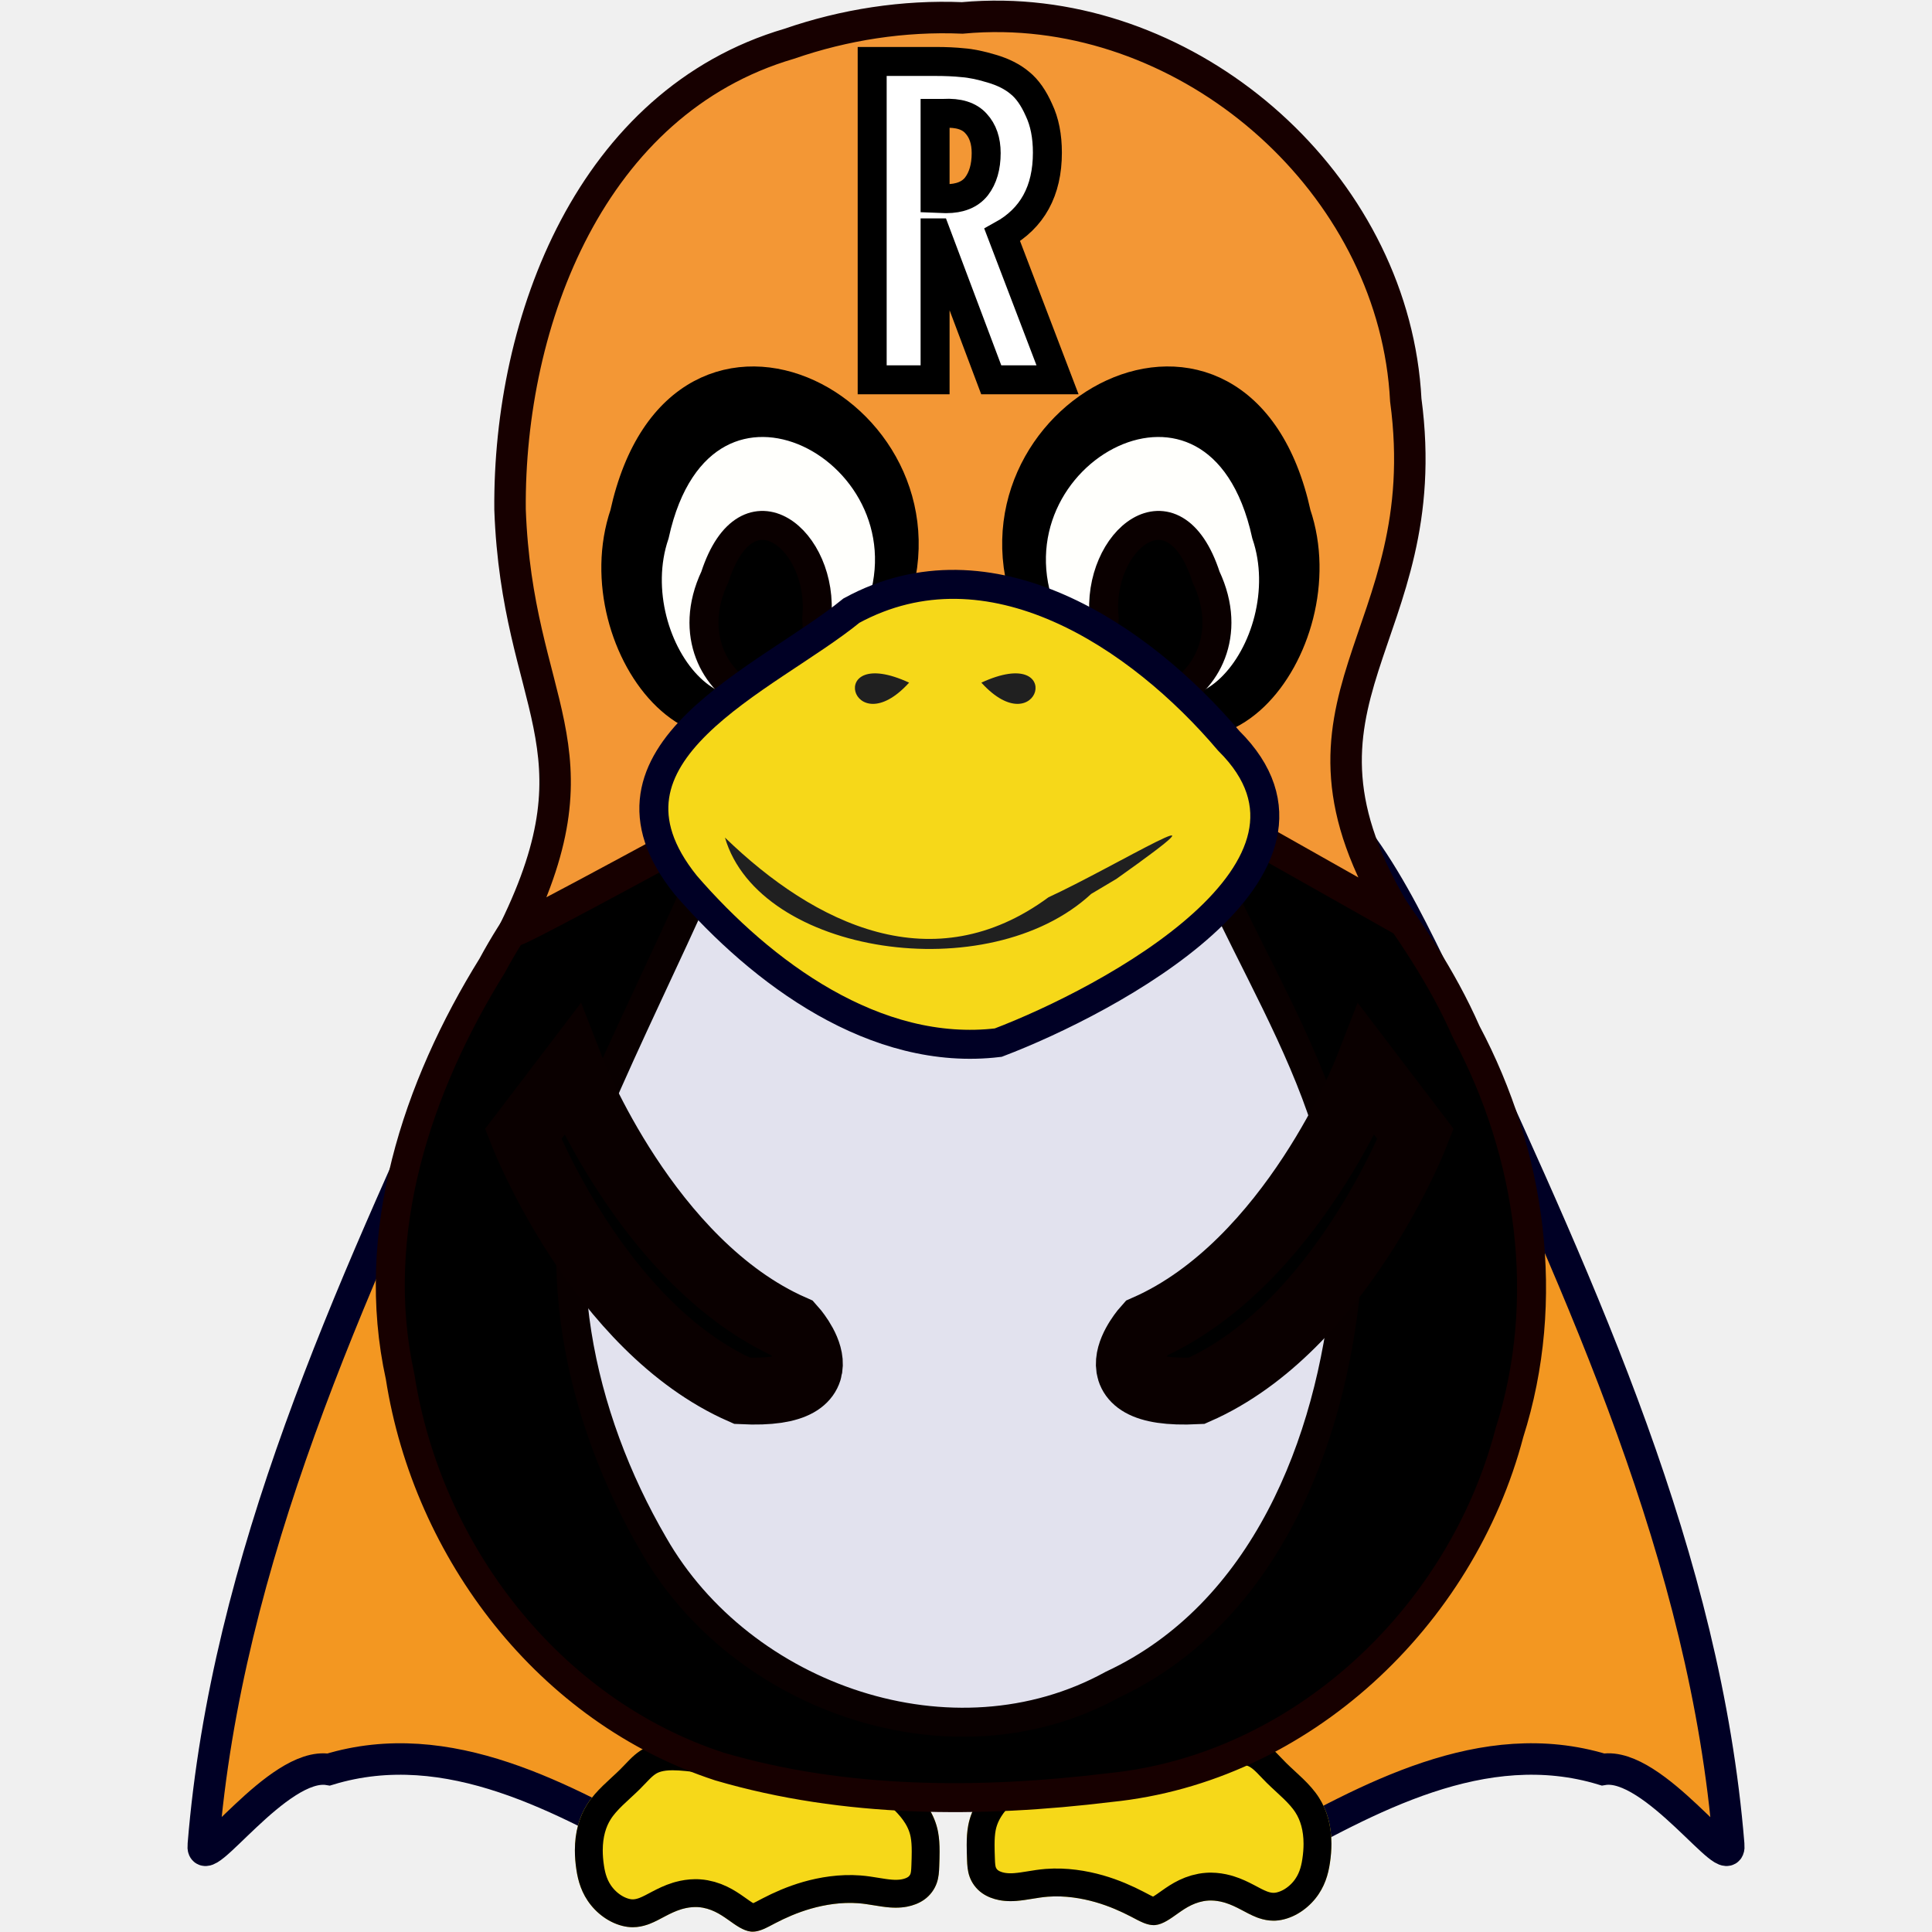
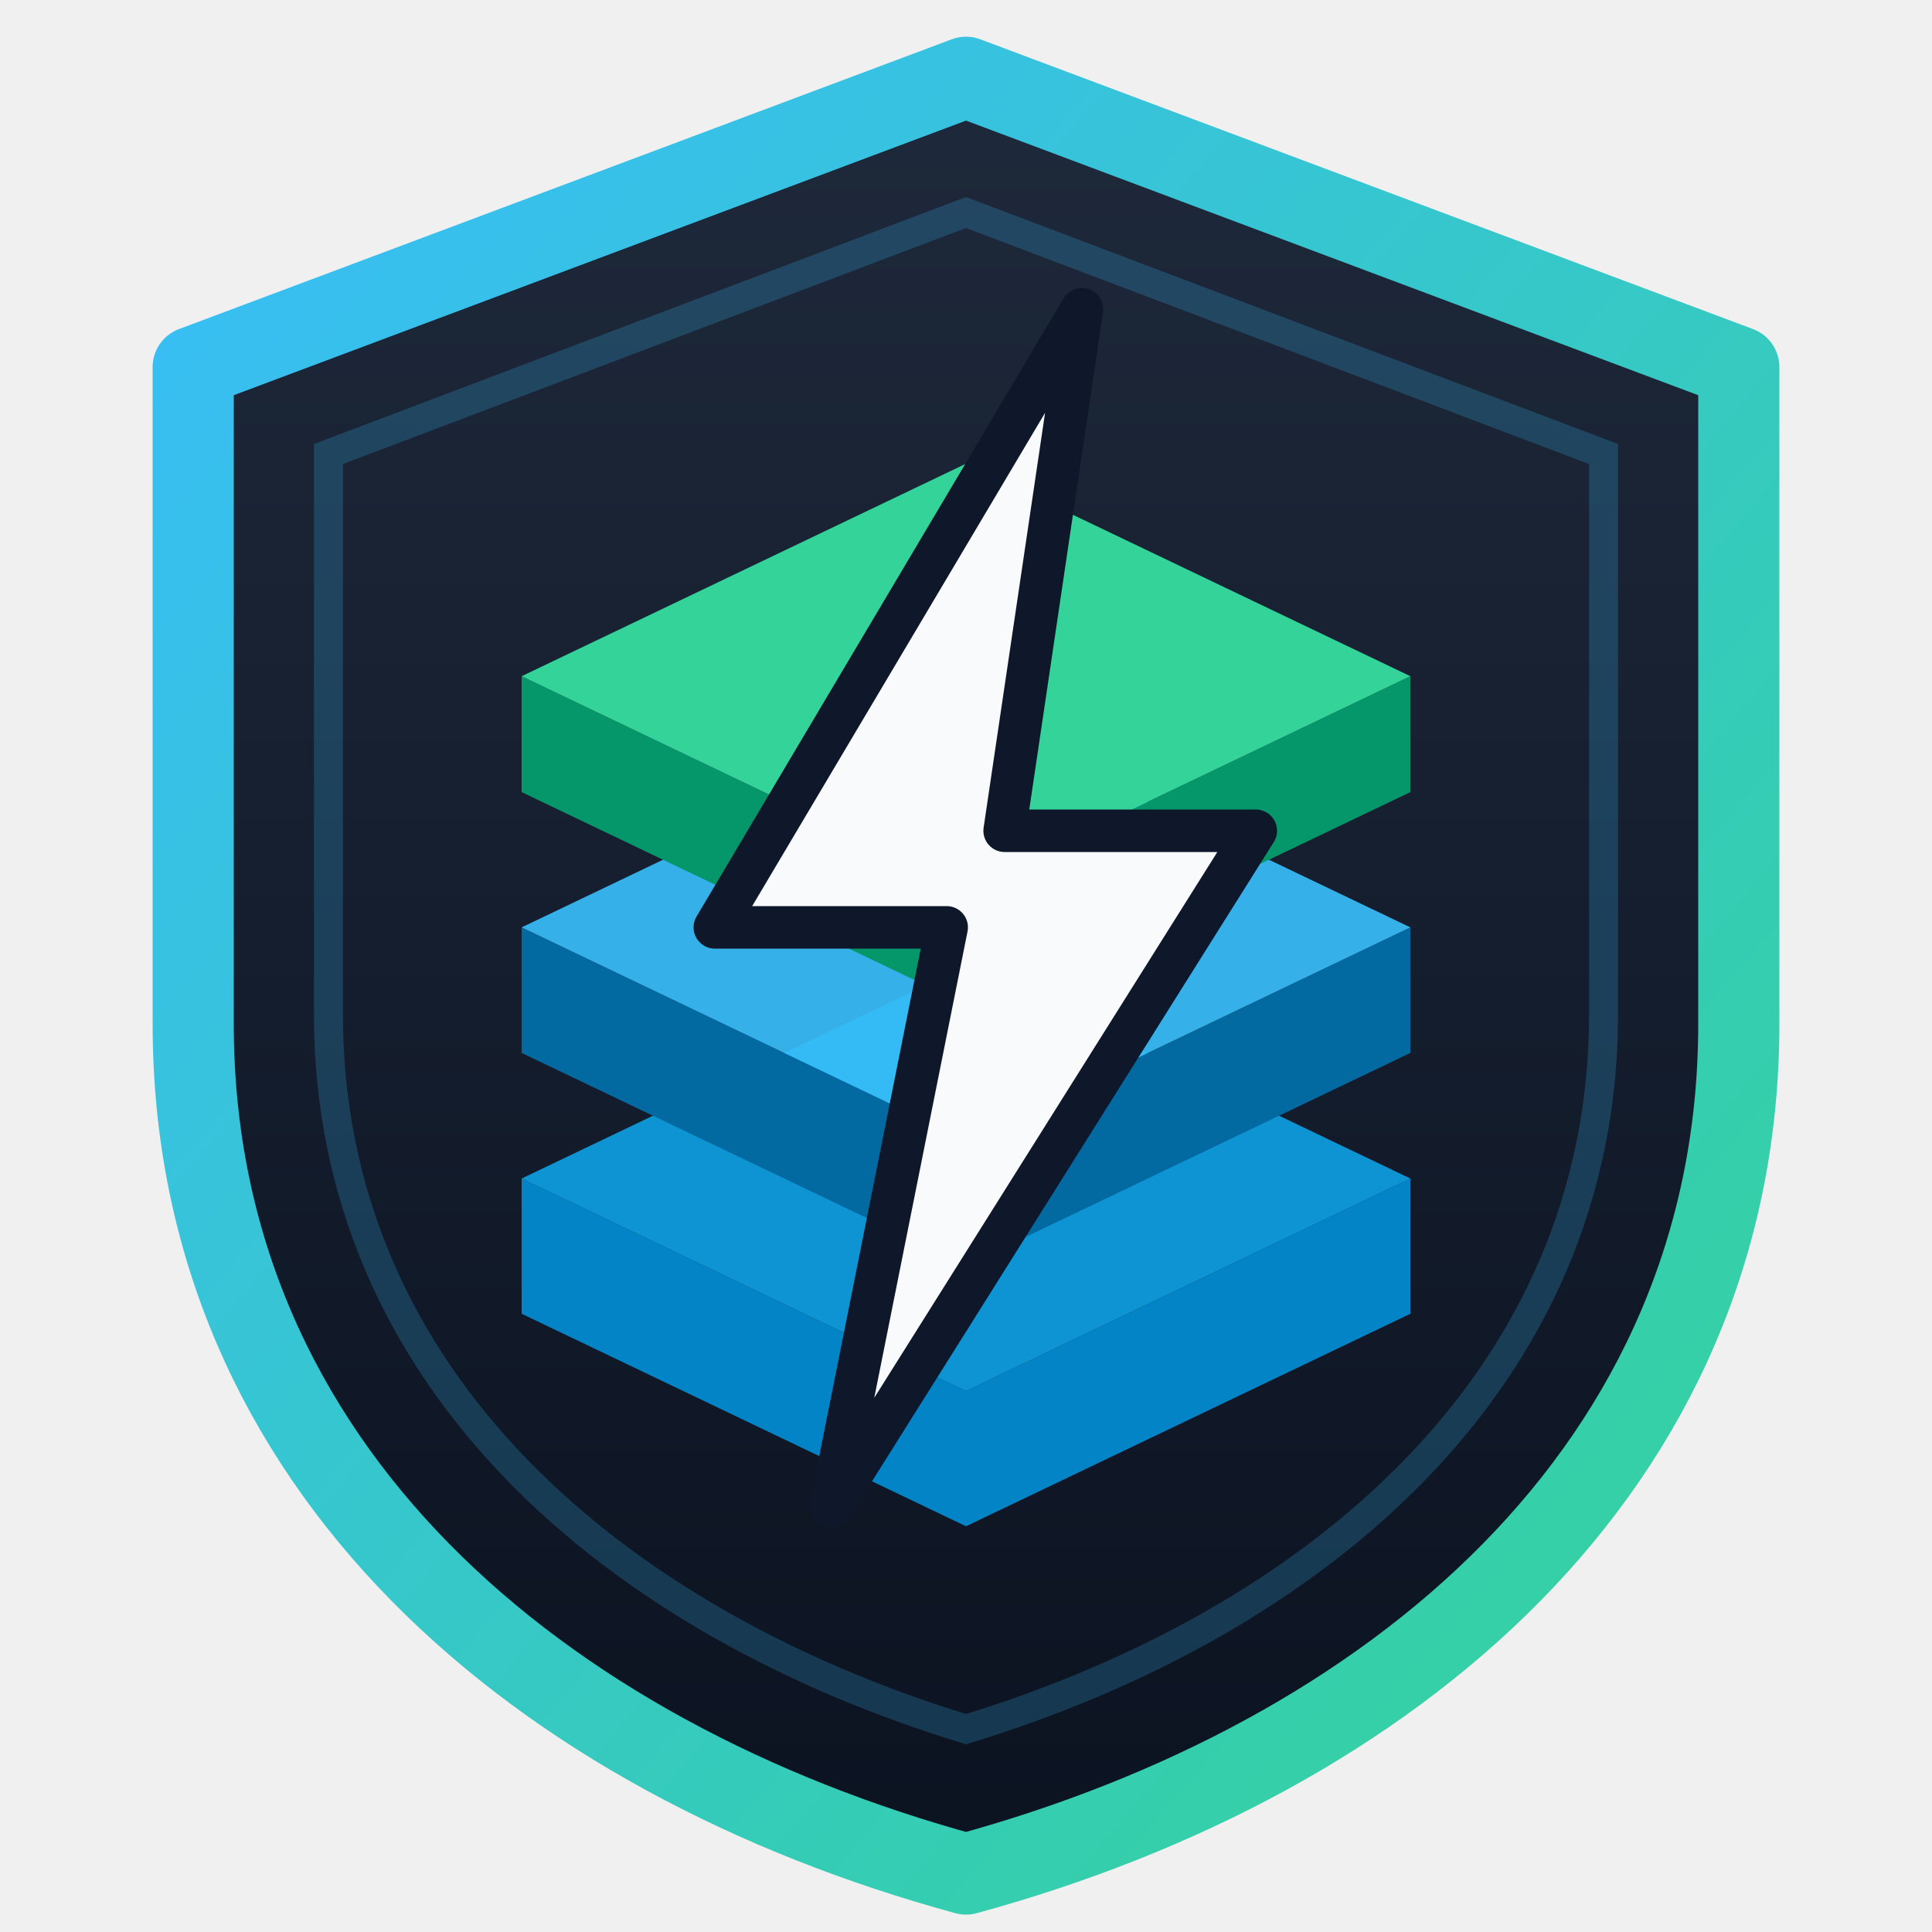
- <svg xmlns="http://www.w3.org/2000/svg" xmlns:ns2="http://www.openswatchbook.org/uri/2009/osb" xmlns:xlink="http://www.w3.org/1999/xlink" width="88" height="88" viewBox="0 0 23.283 23.283" version="1.1" id="svg1308">
-   <defs id="defs1302">
-     <clipPath clipPathUnits="userSpaceOnUse" id="clipPath22130-0">
-       <path d="m 120.137,66.688 c -2.046,-0.209 -4.283,-0.533 -6.587,-0.819 v 0 c -0.059,-0.008 -0.119,-0.015 -0.179,-0.023 v 0 c -0.306,-0.039 -0.614,-0.076 -0.922,-0.112 v 0 c -0.179,-0.021 -0.358,-0.042 -0.537,-0.061 v 0 c -2.573,-0.285 -5.217,-0.461 -7.854,-0.464 v 0 c -0.017,0 -0.033,0 -0.05,0 v 0 c -0.006,0 -0.012,0 -0.019,0 v 0 c -0.882,10e-4 -1.763,0.02 -2.641,0.062 v 0 c -0.018,0.001 -0.037,0.002 -0.056,0.003 v 0 c -0.185,0.009 -0.37,0.019 -0.555,0.03 v 0 c -6.049,0.297 -12.032,1.568 -16.584,1.581 v 0 c -0.051,10e-4 -0.102,10e-4 -0.152,10e-4 v 0 c -0.009,0 -0.018,0 -0.027,0 v 0 C 80.613,66.882 78.194,66.12 76.372,64.92 v 0 c -0.014,-0.009 -0.029,-0.019 -0.043,-0.028 v 0 c -1.866,-1.23 -3.16,-2.842 -4.764,-4.434 v 0 c -2.457,-2.438 -5.673,-4.913 -7.8,-8.242 v 0 c -1.946,-3.034 -2.96,-6.739 -2.968,-10.988 v 0 c -0.002,-1.476 0.116,-3.017 0.36,-4.619 v 0 c 0.397,-2.69 1.238,-5.691 3.462,-8.446 v 0 c 1.104,-1.372 2.538,-2.645 4.187,-3.592 v 0 c 1.65,-0.951 3.506,-1.553 5.239,-1.647 v 0 c 0.029,-0.002 0.058,-0.003 0.087,-0.004 v 0 c 0.143,-0.007 0.286,-0.01 0.427,-0.01 v 0 c 0.003,0 0.006,0 0.009,0 v 0 c 0.023,0 0.046,0 0.069,0 v 0 c 1.222,0.009 2.353,0.25 3.385,0.599 v 0 c 0.024,0.008 0.048,0.016 0.071,0.024 v 0 c 0.091,0.031 0.18,0.063 0.268,0.095 v 0 c 0.009,0.003 0.017,0.006 0.026,0.009 v 0 c 0.04,0.015 0.079,0.03 0.119,0.045 v 0 c 0.03,0.012 0.061,0.023 0.091,0.035 v 0 c 1.341,0.521 2.526,1.191 3.718,1.816 v 0 c 1.188,0.625 2.393,1.213 3.705,1.619 v 0 c 0.077,0.024 0.155,0.047 0.233,0.07 v 0 c 0.074,0.022 0.148,0.043 0.222,0.063 v 0 c 0.963,0.262 1.978,0.421 2.988,0.427 v 0 c 0.018,0 0.037,0 0.055,0 v 0 c 0.005,0 0.009,0 0.013,0 v 0 c 0.101,0 0.202,-0.002 0.302,-0.005 v 0 c 0.105,-0.004 0.21,-0.009 0.315,-0.016 v 0 c 1.464,-0.097 2.817,-0.531 3.975,-1.084 v 0 c 1.159,-0.554 2.154,-1.231 3.094,-1.894 v 0 c 0.942,-0.664 1.837,-1.32 2.74,-1.84 v 0 c 0.908,-0.521 1.814,-0.907 2.706,-0.999 v 0 c 0.041,-0.004 0.081,-0.008 0.122,-0.011 v 0 c 0.031,-0.002 0.062,-0.004 0.094,-0.006 v 0 c 0.068,-0.003 0.136,-0.005 0.204,-0.005 v 0 c 0.003,0 0.007,0 0.011,0 v 0 c 0.012,0 0.025,0 0.038,0 v 0 c 0.669,0.006 1.333,0.162 2.002,0.403 v 0 c 0.137,0.049 0.274,0.102 0.412,0.158 v 0 c 0.959,0.394 1.936,0.94 2.992,1.488 v 0 c 2.361,1.223 5.127,2.475 8.435,3.427 v 0 c 3.297,0.937 7.254,1.598 11.293,1.289 v 0 c 2.475,-0.187 4.859,-0.799 7.474,-1.002 v 0 c 0.036,-0.003 0.073,-0.006 0.109,-0.008 v 0 c 0.195,-0.014 0.392,-0.025 0.591,-0.033 v 0 c 0.228,-0.009 0.458,-0.014 0.689,-0.014 v 0 c 0.008,0 0.015,0 0.023,0 v 0 c 0.013,0 0.027,0 0.041,0 v 0 c 0.864,0.002 1.75,0.071 2.646,0.241 v 0 c 1.405,0.266 2.843,0.803 4.028,1.63 v 0 c 1.533,1.068 2.525,2.542 3.023,3.945 v 0 c 0.503,1.407 0.562,2.764 0.609,4.064 v 0 c 0.043,1.188 0.081,2.347 0.081,3.472 v 0 c -0.001,1.645 -0.087,3.216 -0.37,4.695 v 0 c -1.559,8.217 -9.169,12.603 -13.769,16.806 v 0 c -2.246,2.108 -4.086,4.303 -8.848,4.473 v 0 c -0.179,0.008 -0.362,0.013 -0.548,0.016 v 0 c -0.098,0.002 -0.196,0.002 -0.296,0.002 v 0 c -1.107,0 -2.321,-0.085 -3.612,-0.216" id="path22128-4" />
-     </clipPath>
-     <clipPath clipPathUnits="userSpaceOnUse" id="clipPath22130-0-7">
-       <path d="m 120.137,66.688 c -2.046,-0.209 -4.283,-0.533 -6.587,-0.819 v 0 c -0.059,-0.008 -0.119,-0.015 -0.179,-0.023 v 0 c -0.306,-0.039 -0.614,-0.076 -0.922,-0.112 v 0 c -0.179,-0.021 -0.358,-0.042 -0.537,-0.061 v 0 c -2.573,-0.285 -5.217,-0.461 -7.854,-0.464 v 0 c -0.017,0 -0.033,0 -0.05,0 v 0 c -0.006,0 -0.012,0 -0.019,0 v 0 c -0.882,10e-4 -1.763,0.02 -2.641,0.062 v 0 c -0.018,0.001 -0.037,0.002 -0.056,0.003 v 0 c -0.185,0.009 -0.37,0.019 -0.555,0.03 v 0 c -6.049,0.297 -12.032,1.568 -16.584,1.581 v 0 c -0.051,10e-4 -0.102,10e-4 -0.152,10e-4 v 0 c -0.009,0 -0.018,0 -0.027,0 v 0 C 80.613,66.882 78.194,66.12 76.372,64.92 v 0 c -0.014,-0.009 -0.029,-0.019 -0.043,-0.028 v 0 c -1.866,-1.23 -3.16,-2.842 -4.764,-4.434 v 0 c -2.457,-2.438 -5.673,-4.913 -7.8,-8.242 v 0 c -1.946,-3.034 -2.96,-6.739 -2.968,-10.988 v 0 c -0.002,-1.476 0.116,-3.017 0.36,-4.619 v 0 c 0.397,-2.69 1.238,-5.691 3.462,-8.446 v 0 c 1.104,-1.372 2.538,-2.645 4.187,-3.592 v 0 c 1.65,-0.951 3.506,-1.553 5.239,-1.647 v 0 c 0.029,-0.002 0.058,-0.003 0.087,-0.004 v 0 c 0.143,-0.007 0.286,-0.01 0.427,-0.01 v 0 c 0.003,0 0.006,0 0.009,0 v 0 c 0.023,0 0.046,0 0.069,0 v 0 c 1.222,0.009 2.353,0.25 3.385,0.599 v 0 c 0.024,0.008 0.048,0.016 0.071,0.024 v 0 c 0.091,0.031 0.18,0.063 0.268,0.095 v 0 c 0.009,0.003 0.017,0.006 0.026,0.009 v 0 c 0.04,0.015 0.079,0.03 0.119,0.045 v 0 c 0.03,0.012 0.061,0.023 0.091,0.035 v 0 c 1.341,0.521 2.526,1.191 3.718,1.816 v 0 c 1.188,0.625 2.393,1.213 3.705,1.619 v 0 c 0.077,0.024 0.155,0.047 0.233,0.07 v 0 c 0.074,0.022 0.148,0.043 0.222,0.063 v 0 c 0.963,0.262 1.978,0.421 2.988,0.427 v 0 c 0.018,0 0.037,0 0.055,0 v 0 c 0.005,0 0.009,0 0.013,0 v 0 c 0.101,0 0.202,-0.002 0.302,-0.005 v 0 c 0.105,-0.004 0.21,-0.009 0.315,-0.016 v 0 c 1.464,-0.097 2.817,-0.531 3.975,-1.084 v 0 c 1.159,-0.554 2.154,-1.231 3.094,-1.894 v 0 c 0.942,-0.664 1.837,-1.32 2.74,-1.84 v 0 c 0.908,-0.521 1.814,-0.907 2.706,-0.999 v 0 c 0.041,-0.004 0.081,-0.008 0.122,-0.011 v 0 c 0.031,-0.002 0.062,-0.004 0.094,-0.006 v 0 c 0.068,-0.003 0.136,-0.005 0.204,-0.005 v 0 c 0.003,0 0.007,0 0.011,0 v 0 c 0.012,0 0.025,0 0.038,0 v 0 c 0.669,0.006 1.333,0.162 2.002,0.403 v 0 c 0.137,0.049 0.274,0.102 0.412,0.158 v 0 c 0.959,0.394 1.936,0.94 2.992,1.488 v 0 c 2.361,1.223 5.127,2.475 8.435,3.427 v 0 c 3.297,0.937 7.254,1.598 11.293,1.289 v 0 c 2.475,-0.187 4.859,-0.799 7.474,-1.002 v 0 c 0.036,-0.003 0.073,-0.006 0.109,-0.008 v 0 c 0.195,-0.014 0.392,-0.025 0.591,-0.033 v 0 c 0.228,-0.009 0.458,-0.014 0.689,-0.014 v 0 c 0.008,0 0.015,0 0.023,0 v 0 c 0.013,0 0.027,0 0.041,0 v 0 c 0.864,0.002 1.75,0.071 2.646,0.241 v 0 c 1.405,0.266 2.843,0.803 4.028,1.63 v 0 c 1.533,1.068 2.525,2.542 3.023,3.945 v 0 c 0.503,1.407 0.562,2.764 0.609,4.064 v 0 c 0.043,1.188 0.081,2.347 0.081,3.472 v 0 c -0.001,1.645 -0.087,3.216 -0.37,4.695 v 0 c -1.559,8.217 -9.169,12.603 -13.769,16.806 v 0 c -2.246,2.108 -4.086,4.303 -8.848,4.473 v 0 c -0.179,0.008 -0.362,0.013 -0.548,0.016 v 0 c -0.098,0.002 -0.196,0.002 -0.296,0.002 v 0 c -1.107,0 -2.321,-0.085 -3.612,-0.216" id="path22128-4-9" />
-     </clipPath>
-     <linearGradient xlink:href="#linearGradient7520" id="linearGradient25458" gradientUnits="userSpaceOnUse" x1="206.974" y1="463.357" x2="321.224" y2="463.357" />
-     <linearGradient id="linearGradient7520" ns2:paint="solid">
-       <stop style="stop-color:#ffffff;stop-opacity:1;" offset="0" id="stop7518" />
+ <svg xmlns="http://www.w3.org/2000/svg" width="256" height="256" viewBox="0 0 100 100">
+   <defs>
+     <linearGradient id="navyBg" x1="0" y1="0" x2="1" y2="1">
+       <stop offset="0%" stop-color="#090F1D" />
+       <stop offset="55%" stop-color="#0F172A" />
+       <stop offset="100%" stop-color="#162440" />
    </linearGradient>
+     <linearGradient id="shieldBg" x1="0" y1="0" x2="0" y2="1">
+       <stop offset="0%" stop-color="#1E293B" />
+       <stop offset="100%" stop-color="#0B1220" />
+     </linearGradient>
+     <linearGradient id="cyanGrad" x1="0" y1="0" x2="1" y2="1">
+       <stop offset="0%" stop-color="#38BDF8" />
+       <stop offset="100%" stop-color="#34D399" />
+     </linearGradient>
+     <linearGradient id="lightPanel" x1="0" y1="0" x2="1" y2="1">
+       <stop offset="0%" stop-color="#F8FAFC" />
+       <stop offset="100%" stop-color="#E2E8F0" />
+     </linearGradient>
+     <radialGradient id="cyanGlow" cx="30%" cy="45%" r="55%">
+       <stop offset="0%" stop-color="#38BDF8" stop-opacity="0.18" />
+       <stop offset="100%" stop-color="#38BDF8" stop-opacity="0" />
+     </radialGradient>
+     <radialGradient id="emeraldGlow" cx="72%" cy="60%" r="45%">
+       <stop offset="0%" stop-color="#34D399" stop-opacity="0.12" />
+       <stop offset="100%" stop-color="#34D399" stop-opacity="0" />
+     </radialGradient>
  </defs>
-   <g id="layer1" transform="translate(0,-273.7167)">
-     <g transform="matrix(0.2686161,0,0,0.2686161,-70.91014,248.396)" id="g26594" style="display:inline;enable-background:new">
-       <path style="display:inline;fill:#f39721;fill-opacity:1;stroke:#000025;stroke-width:1.412;stroke-miterlimit:4.703;stroke-dasharray:none;stroke-opacity:1;enable-background:new" d="m 293.831,209.465 c -4.561,-2.515 -9.731,-5.446 -15.099,-3.814 -2.28,-0.384 -5.779,4.805 -5.627,3.376 1.043,-12.848 6.578,-24.747 11.861,-36.327 2.148,-4.103 3.791,-8.7 7.544,-11.646 1.852,-2.277 5.137,-4.77 6.087,-5.033 -1.588,17.815 -3.177,35.63 -4.765,53.445 z" id="XMLID_65_-6-3" transform="translate(0,-32)" />
-       <g transform="matrix(0.1885418,0,0,-0.1885418,278.3122,185.0463)" id="g22124" style="display:inline;fill:#f6d819;fill-opacity:1;stroke:#000000;stroke-width:13.26;stroke-miterlimit:4;stroke-dasharray:none;stroke-opacity:1;enable-background:new">
-         <g id="g22126" clip-path="url(#clipPath22130-0)" style="fill:#f6d819;fill-opacity:1;stroke:#000000;stroke-width:13.26;stroke-miterlimit:4;stroke-dasharray:none;stroke-opacity:1">
-           <g id="g22132" style="fill:#f6d819;fill-opacity:1;stroke:#000000;stroke-width:13.26;stroke-miterlimit:4;stroke-dasharray:none;stroke-opacity:1">
-             <g id="g22134" style="fill:#f6d819;fill-opacity:1;stroke:#000000;stroke-width:13.26;stroke-miterlimit:4;stroke-dasharray:none;stroke-opacity:1">
-               <path d="m 120.137,66.688 c -2.046,-0.209 -4.283,-0.533 -6.587,-0.819 v 0 c -0.059,-0.008 -0.119,-0.015 -0.179,-0.023 v 0 c -0.306,-0.039 -0.614,-0.076 -0.922,-0.112 v 0 c -0.179,-0.021 -0.358,-0.042 -0.537,-0.061 v 0 c -2.573,-0.285 -5.217,-0.461 -7.854,-0.464 v 0 c -0.017,0 -0.033,0 -0.05,0 v 0 c -0.006,0 -0.012,0 -0.019,0 v 0 c -0.882,10e-4 -1.763,0.02 -2.641,0.062 v 0 c -0.018,0.001 -0.037,0.002 -0.056,0.003 v 0 c -0.185,0.009 -0.37,0.019 -0.555,0.03 v 0 c -6.049,0.297 -12.032,1.568 -16.584,1.581 v 0 c -0.051,10e-4 -0.102,10e-4 -0.152,10e-4 v 0 c -0.009,0 -0.018,0 -0.027,0 v 0 C 80.613,66.882 78.194,66.12 76.372,64.92 v 0 c -0.014,-0.009 -0.029,-0.019 -0.043,-0.028 v 0 c -1.866,-1.23 -3.16,-2.842 -4.764,-4.434 v 0 c -2.457,-2.438 -5.673,-4.913 -7.8,-8.242 v 0 c -1.946,-3.034 -2.96,-6.739 -2.968,-10.988 v 0 c -0.002,-1.476 0.116,-3.017 0.36,-4.619 v 0 c 0.397,-2.69 1.238,-5.691 3.462,-8.446 v 0 c 1.104,-1.372 2.538,-2.645 4.187,-3.592 v 0 c 1.65,-0.951 3.506,-1.553 5.239,-1.647 v 0 c 0.029,-0.002 0.058,-0.003 0.087,-0.004 v 0 c 0.143,-0.007 0.286,-0.01 0.427,-0.01 v 0 c 0.003,0 0.006,0 0.009,0 v 0 c 0.023,0 0.046,0 0.069,0 v 0 c 1.222,0.009 2.353,0.25 3.385,0.599 v 0 c 0.024,0.008 0.048,0.016 0.071,0.024 v 0 c 0.091,0.031 0.18,0.063 0.268,0.095 v 0 c 0.009,0.003 0.017,0.006 0.026,0.009 v 0 c 0.04,0.015 0.079,0.03 0.119,0.045 v 0 c 0.03,0.012 0.061,0.023 0.091,0.035 v 0 c 1.341,0.521 2.526,1.191 3.718,1.816 v 0 c 1.188,0.625 2.393,1.213 3.705,1.619 v 0 c 0.077,0.024 0.155,0.047 0.233,0.07 v 0 c 0.074,0.022 0.148,0.043 0.222,0.063 v 0 c 0.963,0.262 1.978,0.421 2.988,0.427 v 0 c 0.018,0 0.037,0 0.055,0 v 0 c 0.005,0 0.009,0 0.013,0 v 0 c 0.101,0 0.202,-0.002 0.302,-0.005 v 0 c 0.105,-0.004 0.21,-0.009 0.315,-0.016 v 0 c 1.464,-0.097 2.817,-0.531 3.975,-1.084 v 0 c 1.159,-0.554 2.154,-1.231 3.094,-1.894 v 0 c 0.942,-0.664 1.837,-1.32 2.74,-1.84 v 0 c 0.908,-0.521 1.814,-0.907 2.706,-0.999 v 0 c 0.041,-0.004 0.081,-0.008 0.122,-0.011 v 0 c 0.031,-0.002 0.062,-0.004 0.094,-0.006 v 0 c 0.068,-0.003 0.136,-0.005 0.204,-0.005 v 0 c 0.003,0 0.007,0 0.011,0 v 0 c 0.012,0 0.025,0 0.038,0 v 0 c 0.669,0.006 1.333,0.162 2.002,0.403 v 0 c 0.137,0.049 0.274,0.102 0.412,0.158 v 0 c 0.959,0.394 1.936,0.94 2.992,1.488 v 0 c 2.361,1.223 5.127,2.475 8.435,3.427 v 0 c 3.297,0.937 7.254,1.598 11.293,1.289 v 0 c 2.475,-0.187 4.859,-0.799 7.474,-1.002 v 0 c 0.036,-0.003 0.073,-0.006 0.109,-0.008 v 0 c 0.195,-0.014 0.392,-0.025 0.591,-0.033 v 0 c 0.228,-0.009 0.458,-0.014 0.689,-0.014 v 0 c 0.008,0 0.015,0 0.023,0 v 0 c 0.013,0 0.027,0 0.041,0 v 0 c 0.864,0.002 1.75,0.071 2.646,0.241 v 0 c 1.405,0.266 2.843,0.803 4.028,1.63 v 0 c 1.533,1.068 2.525,2.542 3.023,3.945 v 0 c 0.503,1.407 0.562,2.764 0.609,4.064 v 0 c 0.043,1.188 0.081,2.347 0.081,3.472 v 0 c -0.001,1.645 -0.087,3.216 -0.37,4.695 v 0 c -1.559,8.217 -9.169,12.603 -13.769,16.806 v 0 c -2.246,2.108 -4.086,4.303 -8.848,4.473 v 0 c -0.179,0.008 -0.362,0.013 -0.548,0.016 v 0 c -0.098,0.002 -0.196,0.002 -0.296,0.002 v 0 c -1.107,0 -2.321,-0.085 -3.612,-0.216" style="fill:#f6d819;fill-opacity:1;stroke:#000000;stroke-width:13.26;stroke-miterlimit:4;stroke-dasharray:none;stroke-opacity:1" id="path22142" />
-             </g>
-           </g>
-         </g>
-       </g>
-       <path style="display:inline;fill:#f39721;fill-opacity:1;stroke:#000025;stroke-width:1.412;stroke-miterlimit:4.703;stroke-dasharray:none;stroke-opacity:1;enable-background:new" d="m 320.792,209.465 c 4.563,-2.518 9.735,-5.445 15.105,-3.815 2.283,-0.385 5.792,4.805 5.644,3.376 -1.043,-12.848 -6.578,-24.747 -11.861,-36.327 -2.149,-4.104 -3.791,-8.705 -7.551,-11.646 -1.858,-2.279 -5.155,-4.772 -6.103,-5.033 1.588,17.815 3.177,35.63 4.765,53.445 z" id="XMLID_63_-2-4" transform="translate(0,-32)" />
-       <g transform="matrix(-0.1885418,0,0,-0.1885418,335.1787,184.7529)" id="g22124-3" style="display:inline;fill:#f6d819;fill-opacity:1;stroke:#000000;stroke-width:13.26;stroke-miterlimit:4;stroke-dasharray:none;stroke-opacity:1;enable-background:new">
-         <g id="g22126-9" clip-path="url(#clipPath22130-0-7)" style="fill:#f6d819;fill-opacity:1;stroke:#000000;stroke-width:13.26;stroke-miterlimit:4;stroke-dasharray:none;stroke-opacity:1">
-           <g id="g22132-2" style="fill:#f6d819;fill-opacity:1;stroke:#000000;stroke-width:13.26;stroke-miterlimit:4;stroke-dasharray:none;stroke-opacity:1">
-             <g id="g22134-8" style="fill:#f6d819;fill-opacity:1;stroke:#000000;stroke-width:13.26;stroke-miterlimit:4;stroke-dasharray:none;stroke-opacity:1">
-               <path d="m 120.137,66.688 c -2.046,-0.209 -4.283,-0.533 -6.587,-0.819 v 0 c -0.059,-0.008 -0.119,-0.015 -0.179,-0.023 v 0 c -0.306,-0.039 -0.614,-0.076 -0.922,-0.112 v 0 c -0.179,-0.021 -0.358,-0.042 -0.537,-0.061 v 0 c -2.573,-0.285 -5.217,-0.461 -7.854,-0.464 v 0 c -0.017,0 -0.033,0 -0.05,0 v 0 c -0.006,0 -0.012,0 -0.019,0 v 0 c -0.882,10e-4 -1.763,0.02 -2.641,0.062 v 0 c -0.018,0.001 -0.037,0.002 -0.056,0.003 v 0 c -0.185,0.009 -0.37,0.019 -0.555,0.03 v 0 c -6.049,0.297 -12.032,1.568 -16.584,1.581 v 0 c -0.051,10e-4 -0.102,10e-4 -0.152,10e-4 v 0 c -0.009,0 -0.018,0 -0.027,0 v 0 C 80.613,66.882 78.194,66.12 76.372,64.92 v 0 c -0.014,-0.009 -0.029,-0.019 -0.043,-0.028 v 0 c -1.866,-1.23 -3.16,-2.842 -4.764,-4.434 v 0 c -2.457,-2.438 -5.673,-4.913 -7.8,-8.242 v 0 c -1.946,-3.034 -2.96,-6.739 -2.968,-10.988 v 0 c -0.002,-1.476 0.116,-3.017 0.36,-4.619 v 0 c 0.397,-2.69 1.238,-5.691 3.462,-8.446 v 0 c 1.104,-1.372 2.538,-2.645 4.187,-3.592 v 0 c 1.65,-0.951 3.506,-1.553 5.239,-1.647 v 0 c 0.029,-0.002 0.058,-0.003 0.087,-0.004 v 0 c 0.143,-0.007 0.286,-0.01 0.427,-0.01 v 0 c 0.003,0 0.006,0 0.009,0 v 0 c 0.023,0 0.046,0 0.069,0 v 0 c 1.222,0.009 2.353,0.25 3.385,0.599 v 0 c 0.024,0.008 0.048,0.016 0.071,0.024 v 0 c 0.091,0.031 0.18,0.063 0.268,0.095 v 0 c 0.009,0.003 0.017,0.006 0.026,0.009 v 0 c 0.04,0.015 0.079,0.03 0.119,0.045 v 0 c 0.03,0.012 0.061,0.023 0.091,0.035 v 0 c 1.341,0.521 2.526,1.191 3.718,1.816 v 0 c 1.188,0.625 2.393,1.213 3.705,1.619 v 0 c 0.077,0.024 0.155,0.047 0.233,0.07 v 0 c 0.074,0.022 0.148,0.043 0.222,0.063 v 0 c 0.963,0.262 1.978,0.421 2.988,0.427 v 0 c 0.018,0 0.037,0 0.055,0 v 0 c 0.005,0 0.009,0 0.013,0 v 0 c 0.101,0 0.202,-0.002 0.302,-0.005 v 0 c 0.105,-0.004 0.21,-0.009 0.315,-0.016 v 0 c 1.464,-0.097 2.817,-0.531 3.975,-1.084 v 0 c 1.159,-0.554 2.154,-1.231 3.094,-1.894 v 0 c 0.942,-0.664 1.837,-1.32 2.74,-1.84 v 0 c 0.908,-0.521 1.814,-0.907 2.706,-0.999 v 0 c 0.041,-0.004 0.081,-0.008 0.122,-0.011 v 0 c 0.031,-0.002 0.062,-0.004 0.094,-0.006 v 0 c 0.068,-0.003 0.136,-0.005 0.204,-0.005 v 0 c 0.003,0 0.007,0 0.011,0 v 0 c 0.012,0 0.025,0 0.038,0 v 0 c 0.669,0.006 1.333,0.162 2.002,0.403 v 0 c 0.137,0.049 0.274,0.102 0.412,0.158 v 0 c 0.959,0.394 1.936,0.94 2.992,1.488 v 0 c 2.361,1.223 5.127,2.475 8.435,3.427 v 0 c 3.297,0.937 7.254,1.598 11.293,1.289 v 0 c 2.475,-0.187 4.859,-0.799 7.474,-1.002 v 0 c 0.036,-0.003 0.073,-0.006 0.109,-0.008 v 0 c 0.195,-0.014 0.392,-0.025 0.591,-0.033 v 0 c 0.228,-0.009 0.458,-0.014 0.689,-0.014 v 0 c 0.008,0 0.015,0 0.023,0 v 0 c 0.013,0 0.027,0 0.041,0 v 0 c 0.864,0.002 1.75,0.071 2.646,0.241 v 0 c 1.405,0.266 2.843,0.803 4.028,1.63 v 0 c 1.533,1.068 2.525,2.542 3.023,3.945 v 0 c 0.503,1.407 0.562,2.764 0.609,4.064 v 0 c 0.043,1.188 0.081,2.347 0.081,3.472 v 0 c -0.001,1.645 -0.087,3.216 -0.37,4.695 v 0 c -1.559,8.217 -9.169,12.603 -13.769,16.806 v 0 c -2.246,2.108 -4.086,4.303 -8.848,4.473 v 0 c -0.179,0.008 -0.362,0.013 -0.548,0.016 v 0 c -0.098,0.002 -0.196,0.002 -0.296,0.002 v 0 c -1.107,0 -2.321,-0.085 -3.612,-0.216" style="fill:#f6d819;fill-opacity:1;stroke:#000000;stroke-width:13.26;stroke-miterlimit:4;stroke-dasharray:none;stroke-opacity:1" id="path22142-3" />
-             </g>
-           </g>
-         </g>
-       </g>
-       <path style="display:inline;fill:#000000;fill-opacity:1;stroke:#170000;stroke-width:1.3;stroke-linecap:butt;stroke-linejoin:miter;stroke-miterlimit:5.171;stroke-dasharray:none;stroke-opacity:1;enable-background:new" d="m 320.893,159.159 h -27.565 c -2.134,3.653 -5.252,6.673 -7.265,10.43 -3.385,5.457 -5.546,11.996 -4.129,18.438 1.225,7.845 6.672,14.989 14.324,17.49 5.644,1.657 11.708,1.654 17.514,0.946 8.595,-0.862 15.768,-7.665 17.925,-15.899 1.904,-5.973 0.987,-12.508 -1.926,-17.994 -2.165,-4.939 -6.019,-8.783 -8.821,-13.316 -0.02,-0.033 -0.037,-0.065 -0.057,-0.097 z" id="path15988-9" transform="translate(0,-32)" />
-       <path style="display:inline;opacity:1;vector-effect:none;fill:#e2e2ee;fill-opacity:1;fill-rule:nonzero;stroke:#090000;stroke-width:1.3;stroke-linecap:butt;stroke-linejoin:miter;stroke-miterlimit:5.171;stroke-dasharray:none;stroke-dashoffset:0;stroke-opacity:1;paint-order:normal;enable-background:new" d="m 299.232,155.031 c -1.778,7.436 -5.568,14.135 -8.552,21.104 -2.317,6.404 -0.718,13.687 2.624,19.426 3.946,6.917 13.443,10.215 20.581,6.285 6.817,-3.185 9.804,-10.835 10.489,-17.892 0.814,-8.155 -5.039,-14.759 -7.415,-22.138 -1.71,-2.016 -0.322,-7.15 -4.06,-6.785 -4.556,0 -9.111,0 -13.667,0 z" id="path1324-0-5-02" transform="translate(0,-32)" />
-       <path style="display:inline;opacity:1;vector-effect:none;fill:#000000;fill-opacity:1;fill-rule:nonzero;stroke:#0a0000;stroke-width:3;stroke-linecap:butt;stroke-linejoin:miter;stroke-miterlimit:5.171;stroke-dasharray:none;stroke-dashoffset:0;stroke-opacity:1;paint-order:normal;enable-background:new" d="m 287.453,177.143 c 0,0 3.387,8.694 9.823,11.517 5.025,0.253 2.264,-2.806 2.264,-2.806 -6.526,-2.873 -9.913,-11.567 -9.913,-11.567 z" id="path18935-0" transform="translate(0,-32)" />
-       <path style="display:inline;opacity:1;vector-effect:none;fill:#000000;fill-opacity:1;fill-rule:nonzero;stroke:#0a0000;stroke-width:3;stroke-linecap:butt;stroke-linejoin:miter;stroke-miterlimit:5.171;stroke-dasharray:none;stroke-dashoffset:0;stroke-opacity:1;paint-order:normal;enable-background:new" d="m 327.493,177.143 c 0,0 -3.387,8.694 -9.823,11.517 -5.025,0.253 -2.264,-2.806 -2.264,-2.806 6.526,-2.873 9.913,-11.567 9.913,-11.567 z" id="path18935-2-1" transform="translate(0,-32)" />
-       <path style="display:inline;fill:#f39735;fill-opacity:1;stroke:#170000;stroke-width:1.412;stroke-linecap:butt;stroke-linejoin:miter;stroke-miterlimit:4.703;stroke-dasharray:none;stroke-opacity:1;enable-background:new" d="m 309,127 c -0.612,-0.011 -1.227,0.011 -1.844,0.068 -2.63,-0.11 -5.279,0.299 -7.765,1.159 -8.88,2.607 -12.594,12.405 -12.525,20.891 0.319,8.844 4.257,10.591 0.199,18.88 -0.206,0.383 21.165,-11.482 20.946,-11.108 l 18.699,10.558 c -6.075,-9.899 1.791,-12.442 0.342,-23.237 -0.48,-9.313 -8.875,-17.041 -18.052,-17.211 z" id="path1108-3-8-9" transform="translate(0,-32)" />
-       <path style="display:inline;fill:#000000;fill-opacity:1;stroke:#000000;stroke-width:1.522;stroke-linecap:butt;stroke-linejoin:miter;stroke-miterlimit:5.171;stroke-dasharray:none;stroke-opacity:1;enable-background:new" d="m 303.851,153.6 c 3.446,-8.567 -9.268,-15.561 -11.747,-4.249 -1.972,5.808 4.126,13.682 8.557,6.148 1.013,-0.71 2.04,-1.424 3.19,-1.899 z" id="path1127-4-0" transform="translate(0,-32)" />
-       <path style="display:inline;fill:#fffffc;fill-opacity:1;stroke:#000000;stroke-width:1.3;stroke-linecap:butt;stroke-linejoin:miter;stroke-miterlimit:5.171;stroke-dasharray:none;stroke-opacity:1;enable-background:new" d="m 303.387,153.877 c 2.944,-7.319 -7.918,-13.295 -10.036,-3.63 -1.685,4.962 3.525,11.69 7.311,5.253 0.866,-0.606 1.743,-1.216 2.725,-1.623 z" id="path1127-4-73" transform="translate(0,-32)" />
-       <path style="display:inline;opacity:1;vector-effect:none;fill:#000000;fill-opacity:1;fill-rule:nonzero;stroke:#0a0000;stroke-width:1.3;stroke-linecap:butt;stroke-linejoin:miter;stroke-miterlimit:5.171;stroke-dasharray:none;stroke-dashoffset:0;stroke-opacity:1;paint-order:normal;enable-background:new" d="m 300.624,154.001 c 0.559,6.704 -7.021,3.333 -4.568,-1.858 1.459,-4.493 4.929,-1.631 4.568,1.858 z" id="path1163-1-1" transform="translate(0,-32)" />
-       <path style="display:inline;fill:#000000;fill-opacity:1;stroke:#000000;stroke-width:1.522;stroke-linecap:butt;stroke-linejoin:miter;stroke-miterlimit:5.171;stroke-dasharray:none;stroke-opacity:1;enable-background:new" d="m 310.294,153.6 c -3.446,-8.567 9.268,-15.561 11.747,-4.249 1.972,5.808 -4.126,13.682 -8.557,6.148 -1.013,-0.71 -2.04,-1.424 -3.19,-1.899 z" id="path1127-4-0-7" transform="translate(0,-32)" />
-       <path style="display:inline;fill:#fffffc;fill-opacity:1;stroke:#000000;stroke-width:1.3;stroke-linecap:butt;stroke-linejoin:miter;stroke-miterlimit:5.171;stroke-dasharray:none;stroke-opacity:1;enable-background:new" d="m 310.759,153.877 c -2.944,-7.319 7.918,-13.295 10.036,-3.63 1.685,4.962 -3.525,11.69 -7.311,5.253 -0.866,-0.606 -1.743,-1.216 -2.725,-1.623 z" id="path1127-4-8" transform="translate(0,-32)" />
-       <path style="display:inline;opacity:1;vector-effect:none;fill:#000000;fill-opacity:1;fill-rule:nonzero;stroke:#0a0000;stroke-width:1.3;stroke-linecap:butt;stroke-linejoin:miter;stroke-miterlimit:5.171;stroke-dasharray:none;stroke-dashoffset:0;stroke-opacity:1;paint-order:normal;enable-background:new" d="m 313.522,154.001 c -0.559,6.704 7.021,3.333 4.568,-1.858 -1.459,-4.493 -4.929,-1.631 -4.568,1.858 z" id="path1163-1-9-1" transform="translate(0,-32)" />
-       <path style="display:inline;opacity:1;vector-effect:none;fill:#f6d819;fill-opacity:1;fill-rule:nonzero;stroke:#000025;stroke-width:1.3;stroke-linecap:butt;stroke-linejoin:miter;stroke-miterlimit:5.171;stroke-dasharray:none;stroke-dashoffset:0;stroke-opacity:1;paint-order:normal;enable-background:new" d="m 308.769,173.04 c 4.943,-1.878 16.12,-7.819 10.34,-13.542 -4.001,-4.718 -10.721,-9.22 -16.926,-5.84 -3.769,3.079 -12.226,6.37 -7.433,12.312 3.406,3.937 8.509,7.732 14.019,7.07 z" id="path1188-6-8-9" transform="translate(0,-32)" />
-       <path style="display:inline;fill:#202020;fill-opacity:1;stroke-width:1.3;stroke-miterlimit:5.171;stroke-dasharray:none;enable-background:new" d="m 312.939,166.368 c -4.604,4.267 -14.895,2.737 -16.431,-2.528 4.048,3.92 9.352,6.483 14.517,2.678 2.89,-1.325 8.97,-5.026 3.046,-0.824 z" id="path11-7-3-0" transform="translate(0,-32)" />
-       <path style="display:inline;opacity:1;fill:#202020;fill-opacity:1;stroke:none;stroke-width:1.3;stroke-miterlimit:5.171;stroke-dasharray:none;enable-background:new" d="m 308.011,156.89 c 2.592,2.847 3.834,-1.769 0,0 z" id="path28396-7-5-1-5" transform="translate(0,-32)" />
-       <path style="display:inline;opacity:1;fill:#202020;fill-opacity:1;stroke:none;stroke-width:1.3;stroke-miterlimit:5.171;stroke-dasharray:none;enable-background:new" d="m 304.77,156.89 c -2.592,2.847 -3.834,-1.769 0,0 z" id="path5461-3-8-6" transform="translate(0,-32)" />
-       <g aria-label=" R" transform="matrix(0.2367684,0,0,0.2367684,210.5852,-12.94934)" style="font-style:normal;font-weight:normal;font-size:40px;line-height:1;font-family:sans-serif;letter-spacing:0px;word-spacing:0px;display:inline;fill:#ffffff;fill-opacity:1;stroke:url(#linearGradient25458);stroke-width:5.491;stroke-miterlimit:5.171;stroke-dasharray:none;stroke-opacity:1;enable-background:new" id="flowRoot7427-2-6-0-9-9-8">
-         <path d="m 402.714,524.783 h -11.92 v -60.32 h 12 q 2.96,0 5.2,0.24 2.24,0.16 5.44,1.12 3.28,0.96 5.36,2.72 2.08,1.68 3.6,5.12 1.6,3.36 1.6,8.08 0,10.88 -8.56,15.6 l 10.48,27.44 h -12.56 l -10.48,-27.84 h -0.16 z m 0,-50.48 v 16.08 l 2.08,0.08 q 3.92,0 5.76,-2.32 1.84,-2.4 1.84,-6.32 0,-3.52 -1.92,-5.6 -1.92,-2.16 -6.16,-1.92 z" style="font-style:normal;font-variant:normal;font-weight:bold;font-stretch:condensed;font-size:76px;line-height:1;font-family:'Futura LT';-inkscape-font-specification:'Futura LT Bold Condensed';text-align:center;letter-spacing:-2.83px;word-spacing:0px;text-anchor:middle;fill:#ffffff;fill-opacity:1;stroke:#000000;stroke-width:5.491;stroke-miterlimit:5.171;stroke-dasharray:none;stroke-opacity:1" id="path2971" />
-       </g>
-     </g>
+   <g transform="translate(0,0) scale(1.0)">
+     <path d="M50 4 L90 19 L90 53 C90 76 72 91 50 97 C28 91 10 76 10 53 L10 19 Z" fill="url(#shieldBg)" stroke="url(#cyanGrad)" stroke-width="4.2" stroke-linejoin="round" />
+     <path d="M50 11 L83 23.5 L83 52.5 C83 71.5 68 84 50 89.5 C32 84 17 71.5 17 52.5 L17 23.5 Z" fill="none" stroke="#38BDF8" stroke-opacity="0.22" stroke-width="1.5" />
+     <path d="M27 61 L50 72 L73 61 L73 68 L50 79 L27 68 Z" fill="#0284C7" />
+     <path d="M27 61 L50 50 L73 61 L50 72 Z" fill="#0EA5E9" fill-opacity="0.88" />
+     <path d="M27 48 L50 59 L73 48 L73 54.5 L50 65.5 L27 54.5 Z" fill="#0369A1" />
+     <path d="M27 48 L50 37 L73 48 L50 59 Z" fill="#38BDF8" fill-opacity="0.92" />
+     <path d="M27 35 L50 46 L73 35 L73 41 L50 52 L27 41 Z" fill="#059669" />
+     <path d="M27 35 L50 24 L73 35 L50 46 Z" fill="#34D399" />
+     <polygon points="56,16 37,48 49,48 43,78 65,43 52,43" fill="#F8FAFC" stroke="#0F172A" stroke-width="2.2" stroke-linejoin="round" />
  </g>
</svg>
